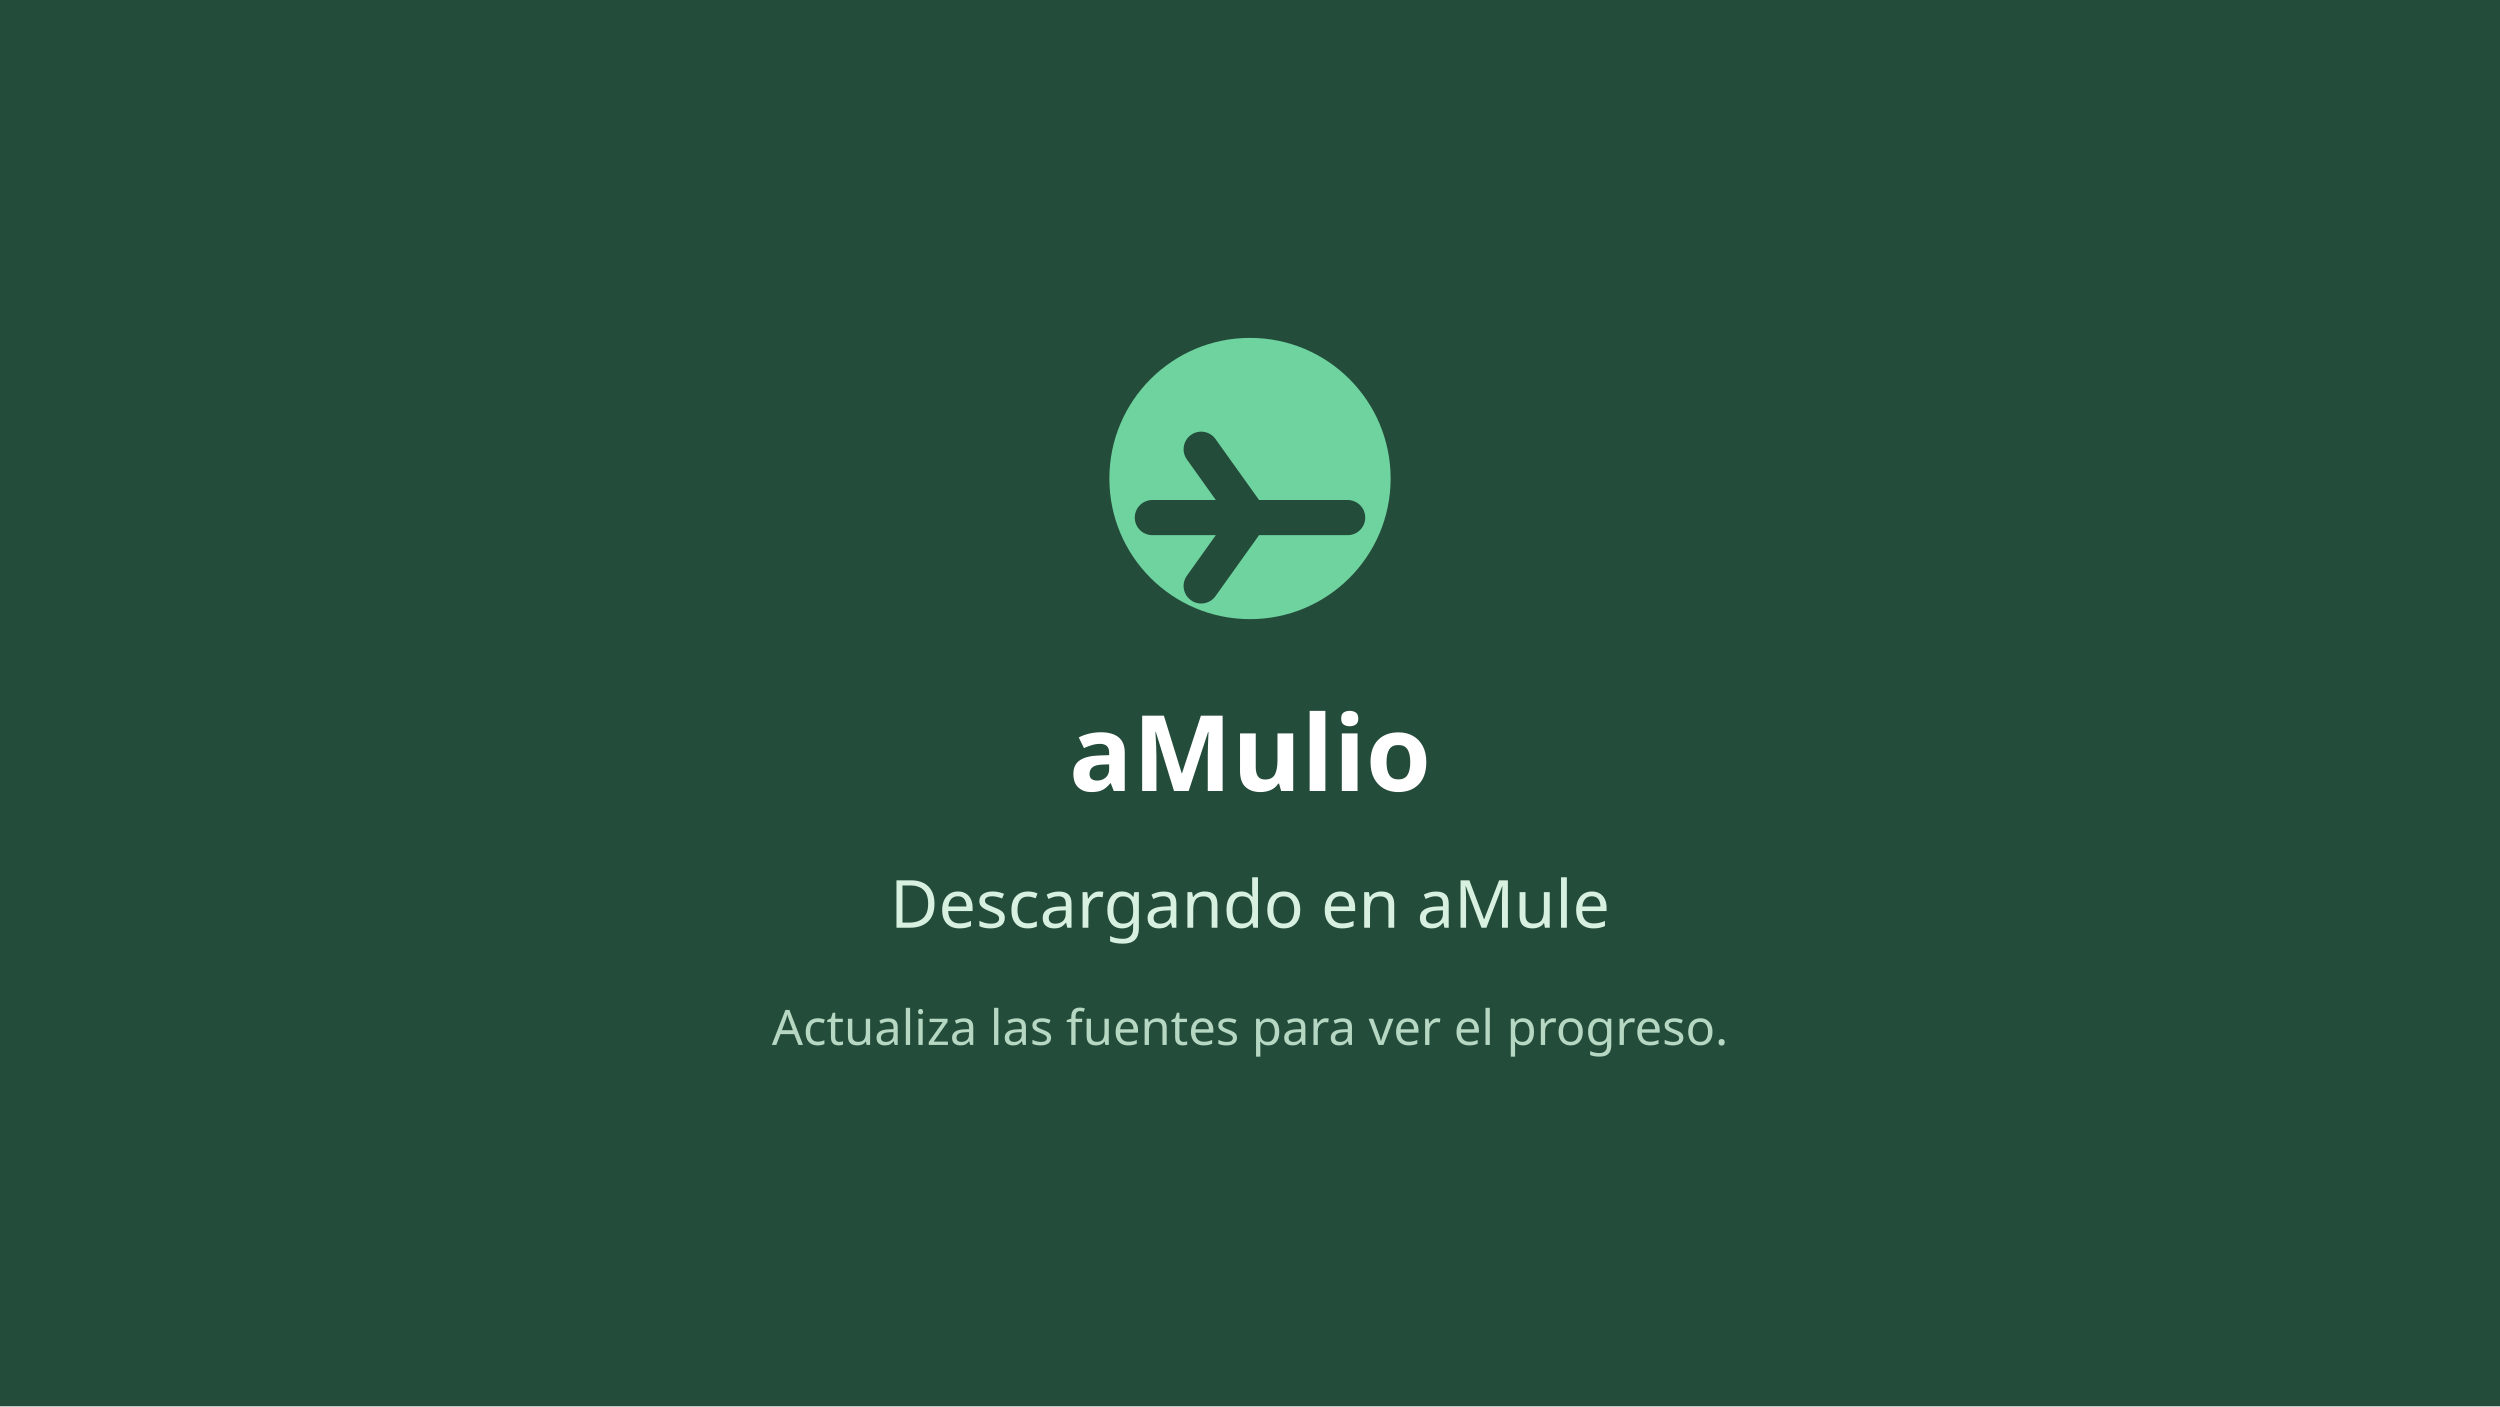
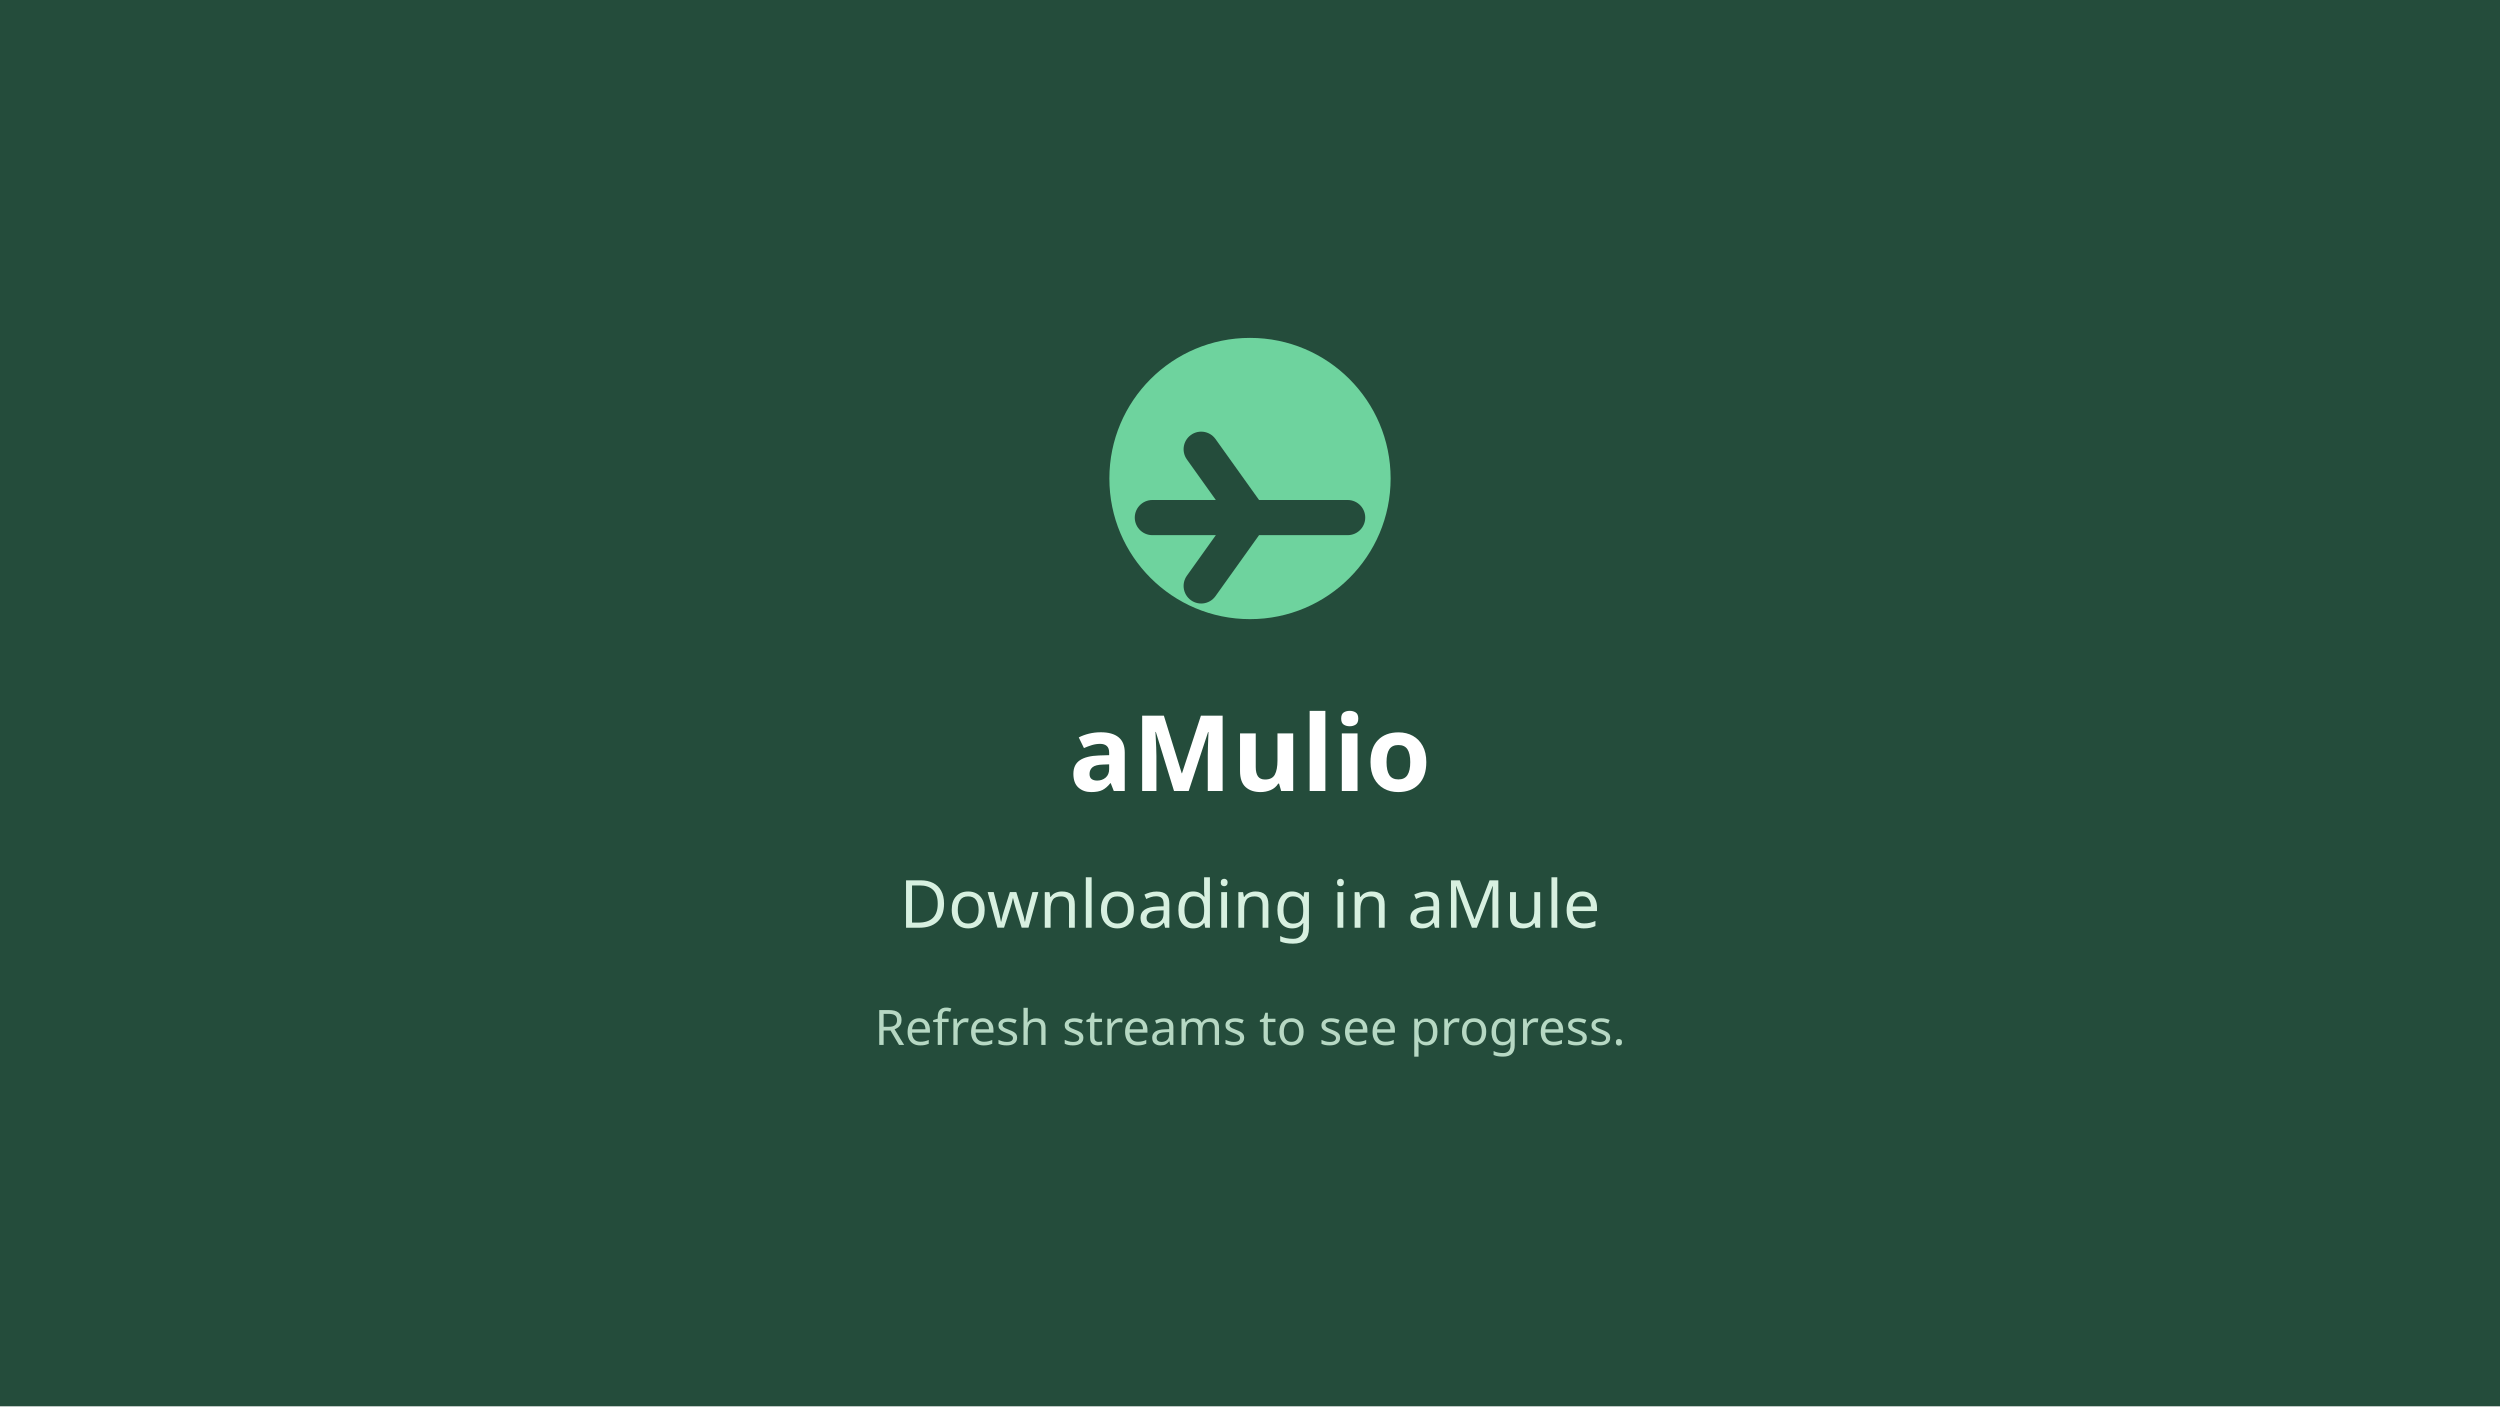
<svg xmlns="http://www.w3.org/2000/svg" width="1280" height="720" viewBox="0 0 1280 720">
  <rect width="1280" height="720" fill="#244c3b" />
  <circle cx="640" cy="245" r="72" fill="#6ed39e" />
  <path d="M590 265h100m-75-35 25 35-25 35" stroke="#244c3b" stroke-width="18" stroke-linecap="round" stroke-linejoin="round" fill="none" />
  <text x="640" y="405" text-anchor="middle" fill="white" font-family="Verdana, sans-serif" font-size="54" font-weight="bold">aMulio</text>
-   <text x="640" y="475" text-anchor="middle" fill="#d7f0e0" font-family="Verdana, sans-serif" font-size="34">Descargando en aMule</text>
-   <text x="640" y="535" text-anchor="middle" fill="#b6d8c3" font-family="Verdana, sans-serif" font-size="25">Actualiza las fuentes para ver el progreso.</text>
+   <text x="640" y="475" text-anchor="middle" fill="#d7f0e0" font-family="Verdana, sans-serif" font-size="34">Downloading in aMule</text>
+   <text x="640" y="535" text-anchor="middle" fill="#b6d8c3" font-family="Verdana, sans-serif" font-size="25">Refresh streams to see progress.</text>
</svg>
